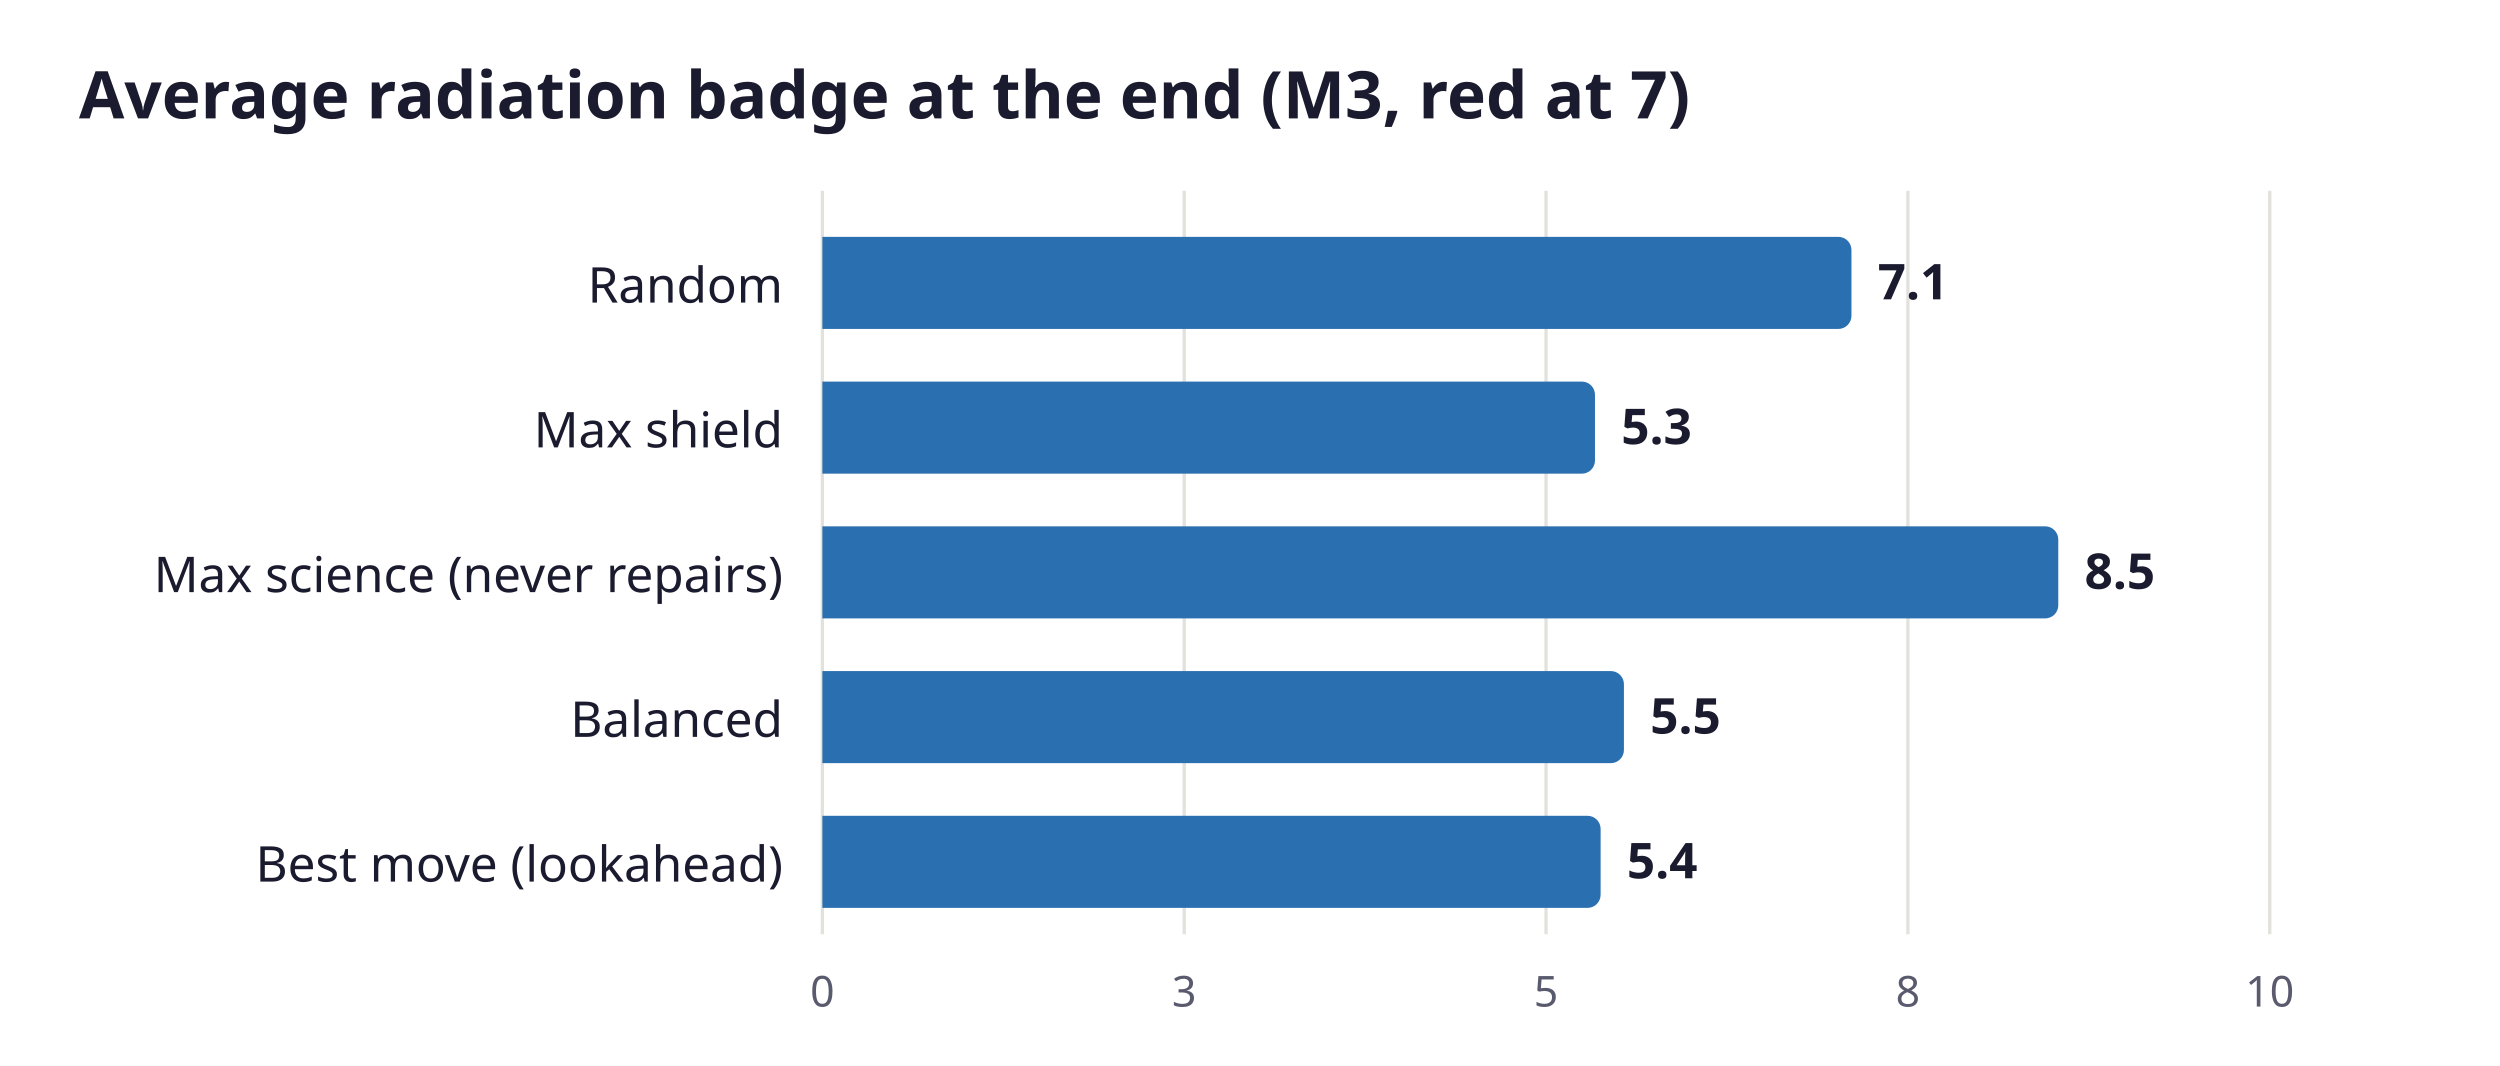
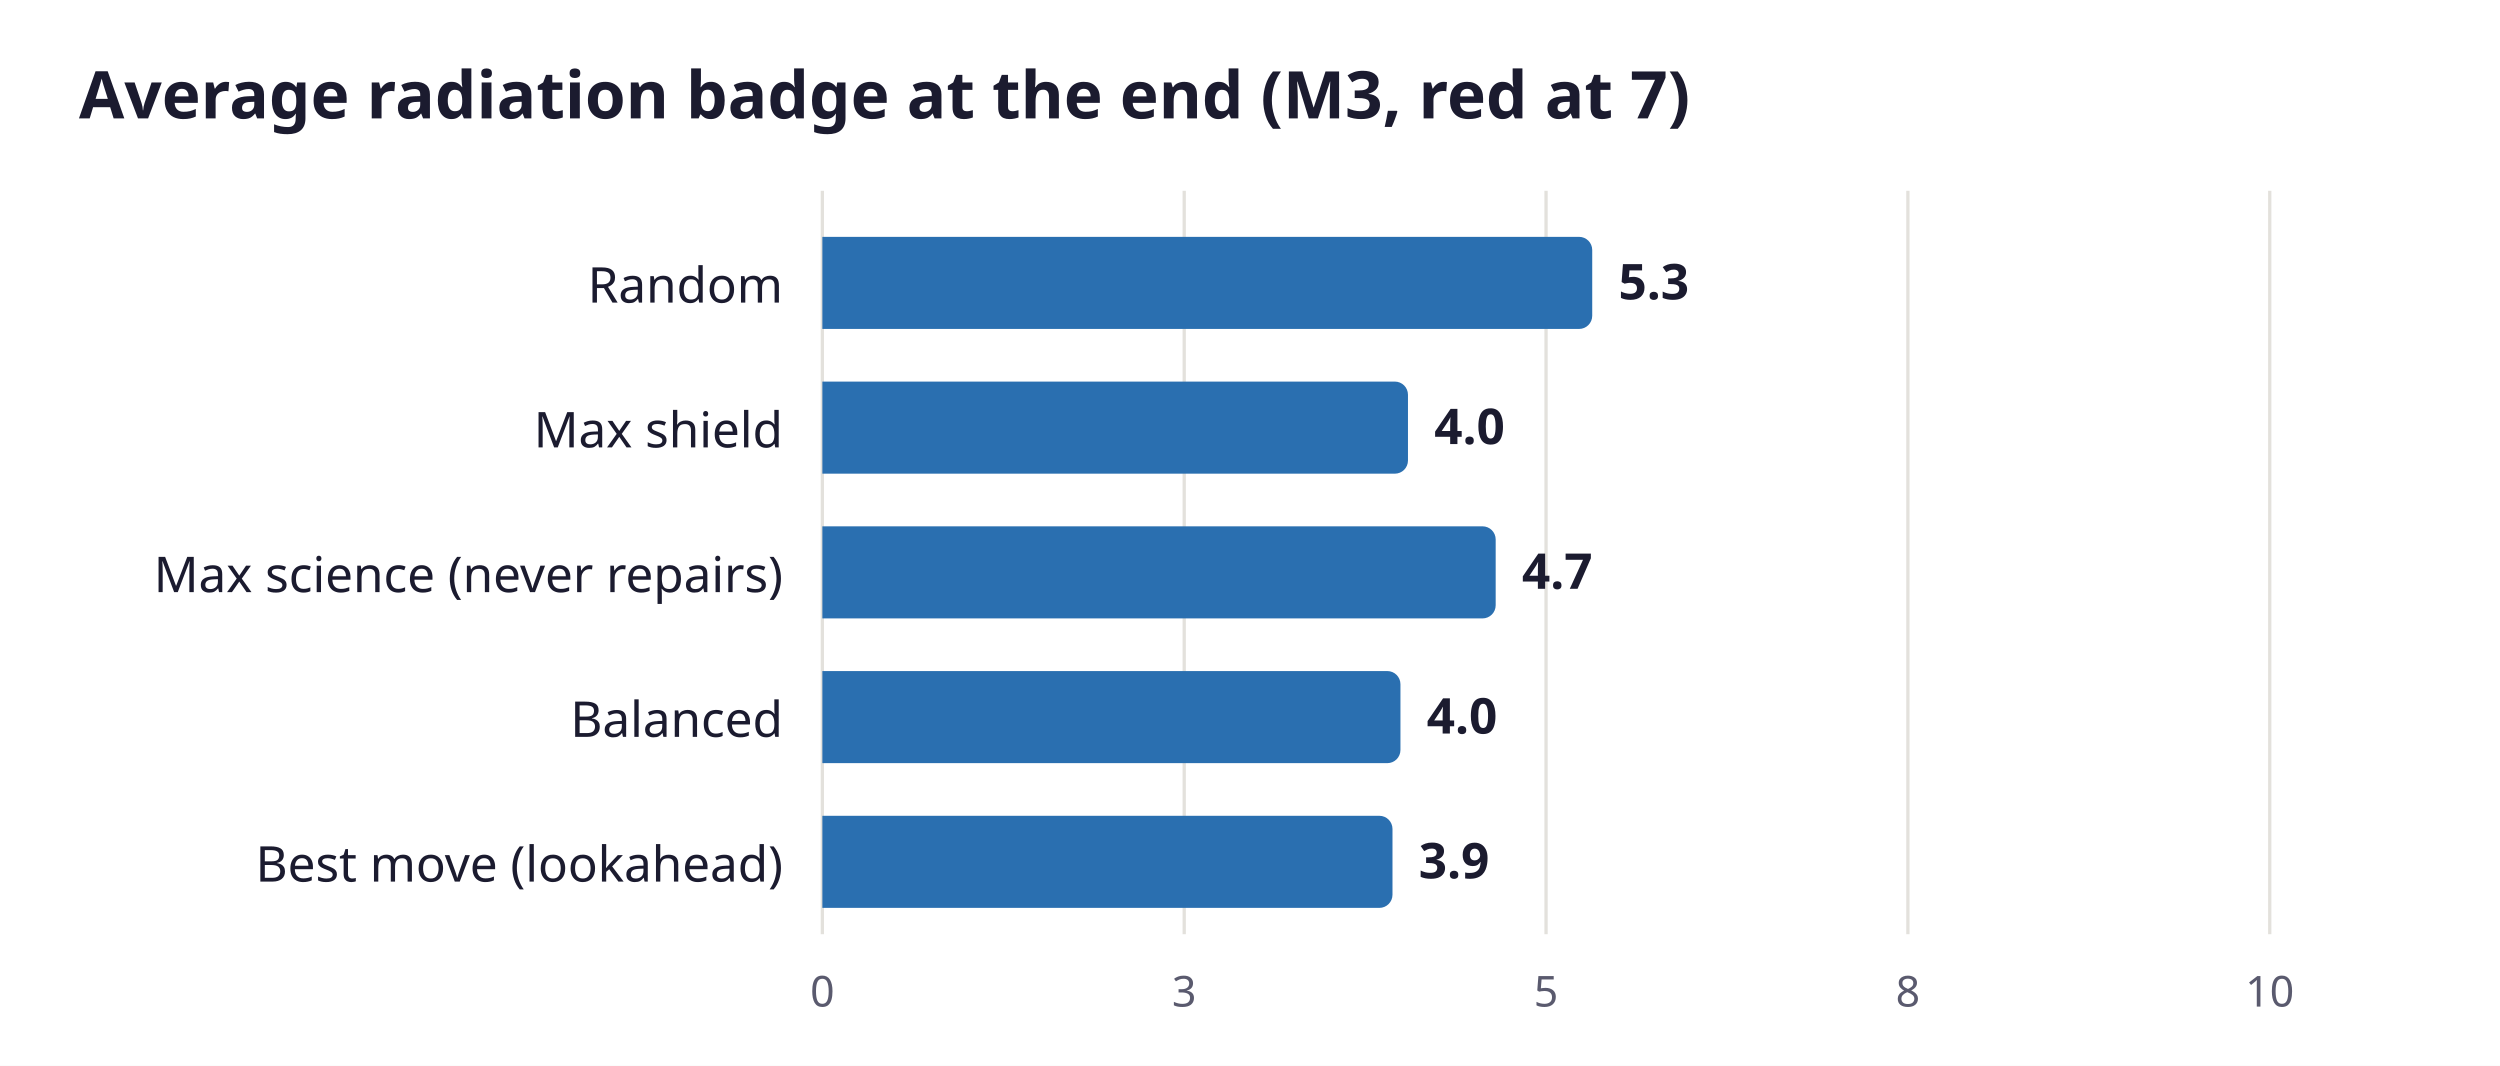
<svg xmlns="http://www.w3.org/2000/svg" viewBox="0 0 760 324" width="760" height="324" role="img" aria-label="Average radiation badge at the end (M3, red at 7)" font-family="Atkinson Hyperlegible, system-ui, sans-serif">
  <rect width="760" height="324" fill="#ffffff" />
  <text x="24" y="36" font-size="20" font-weight="700" fill="#1b1b2f">Average radiation badge at the end (M3, red at 7)</text>
  <line x1="250" y1="58" x2="250" y2="284" stroke="#e3e1dc" stroke-width="1" />
  <text x="250" y="306" font-size="13" fill="#5a5a6e" text-anchor="middle">0</text>
  <line x1="360" y1="58" x2="360" y2="284" stroke="#e3e1dc" stroke-width="1" />
  <text x="360" y="306" font-size="13" fill="#5a5a6e" text-anchor="middle">3</text>
  <line x1="470" y1="58" x2="470" y2="284" stroke="#e3e1dc" stroke-width="1" />
  <text x="470" y="306" font-size="13" fill="#5a5a6e" text-anchor="middle">5</text>
  <line x1="580" y1="58" x2="580" y2="284" stroke="#e3e1dc" stroke-width="1" />
  <text x="580" y="306" font-size="13" fill="#5a5a6e" text-anchor="middle">8</text>
  <line x1="690" y1="58" x2="690" y2="284" stroke="#e3e1dc" stroke-width="1" />
  <text x="690" y="306" font-size="13" fill="#5a5a6e" text-anchor="middle">10</text>
  <text x="238" y="92" font-size="15" fill="#1b1b2f" text-anchor="end">Random</text>
-   <path d="M250 72 h308.84 a4 4 0 0 1 4 4 v20 a4 4 0 0 1 -4 4 h-308.84 z" fill="#2a6fb0" />
-   <text x="570.84" y="91" font-size="15" font-weight="700" fill="#1b1b2f">7.1</text>
+   <path d="M250 72 h230.036 a4 4 0 0 1 4 4 v20 a4 4 0 0 1 -4 4 h-230.036 z" fill="#2a6fb0" />
+   <text x="492.036" y="91" font-size="15" font-weight="700" fill="#1b1b2f">5.3</text>
  <text x="238" y="136" font-size="15" fill="#1b1b2f" text-anchor="end">Max shield</text>
-   <path d="M250 116 h230.872 a4 4 0 0 1 4 4 v20 a4 4 0 0 1 -4 4 h-230.872 z" fill="#2a6fb0" />
-   <text x="492.872" y="135" font-size="15" font-weight="700" fill="#1b1b2f">5.3</text>
+   <path d="M250 116 h174.024 a4 4 0 0 1 4 4 v20 a4 4 0 0 1 -4 4 h-174.024 z" fill="#2a6fb0" />
+   <text x="436.024" y="135" font-size="15" font-weight="700" fill="#1b1b2f">4.0</text>
  <text x="238" y="180" font-size="15" fill="#1b1b2f" text-anchor="end">Max science (never repairs)</text>
-   <path d="M250 160 h371.716 a4 4 0 0 1 4 4 v20 a4 4 0 0 1 -4 4 h-371.716 z" fill="#2a6fb0" />
-   <text x="633.716" y="179" font-size="15" font-weight="700" fill="#1b1b2f">8.5</text>
+   <path d="M250 160 h200.688 a4 4 0 0 1 4 4 v20 a4 4 0 0 1 -4 4 h-200.688 z" fill="#2a6fb0" />
+   <text x="462.688" y="179" font-size="15" font-weight="700" fill="#1b1b2f">4.7</text>
  <text x="238" y="224" font-size="15" fill="#1b1b2f" text-anchor="end">Balanced</text>
-   <path d="M250 204 h239.672 a4 4 0 0 1 4 4 v20 a4 4 0 0 1 -4 4 h-239.672 z" fill="#2a6fb0" />
-   <text x="501.672" y="223" font-size="15" font-weight="700" fill="#1b1b2f">5.5</text>
+   <path d="M250 204 h171.736 a4 4 0 0 1 4 4 v20 a4 4 0 0 1 -4 4 h-171.736 z" fill="#2a6fb0" />
+   <text x="433.736" y="223" font-size="15" font-weight="700" fill="#1b1b2f">4.0</text>
  <text x="238" y="268" font-size="15" fill="#1b1b2f" text-anchor="end">Best move (lookahead)</text>
-   <path d="M250 248 h232.588 a4 4 0 0 1 4 4 v20 a4 4 0 0 1 -4 4 h-232.588 z" fill="#2a6fb0" />
-   <text x="494.588" y="267" font-size="15" font-weight="700" fill="#1b1b2f">5.4</text>
+   <path d="M250 248 h169.316 a4 4 0 0 1 4 4 v20 a4 4 0 0 1 -4 4 h-169.316 z" fill="#2a6fb0" />
+   <text x="431.316" y="267" font-size="15" font-weight="700" fill="#1b1b2f">3.9</text>
</svg>
